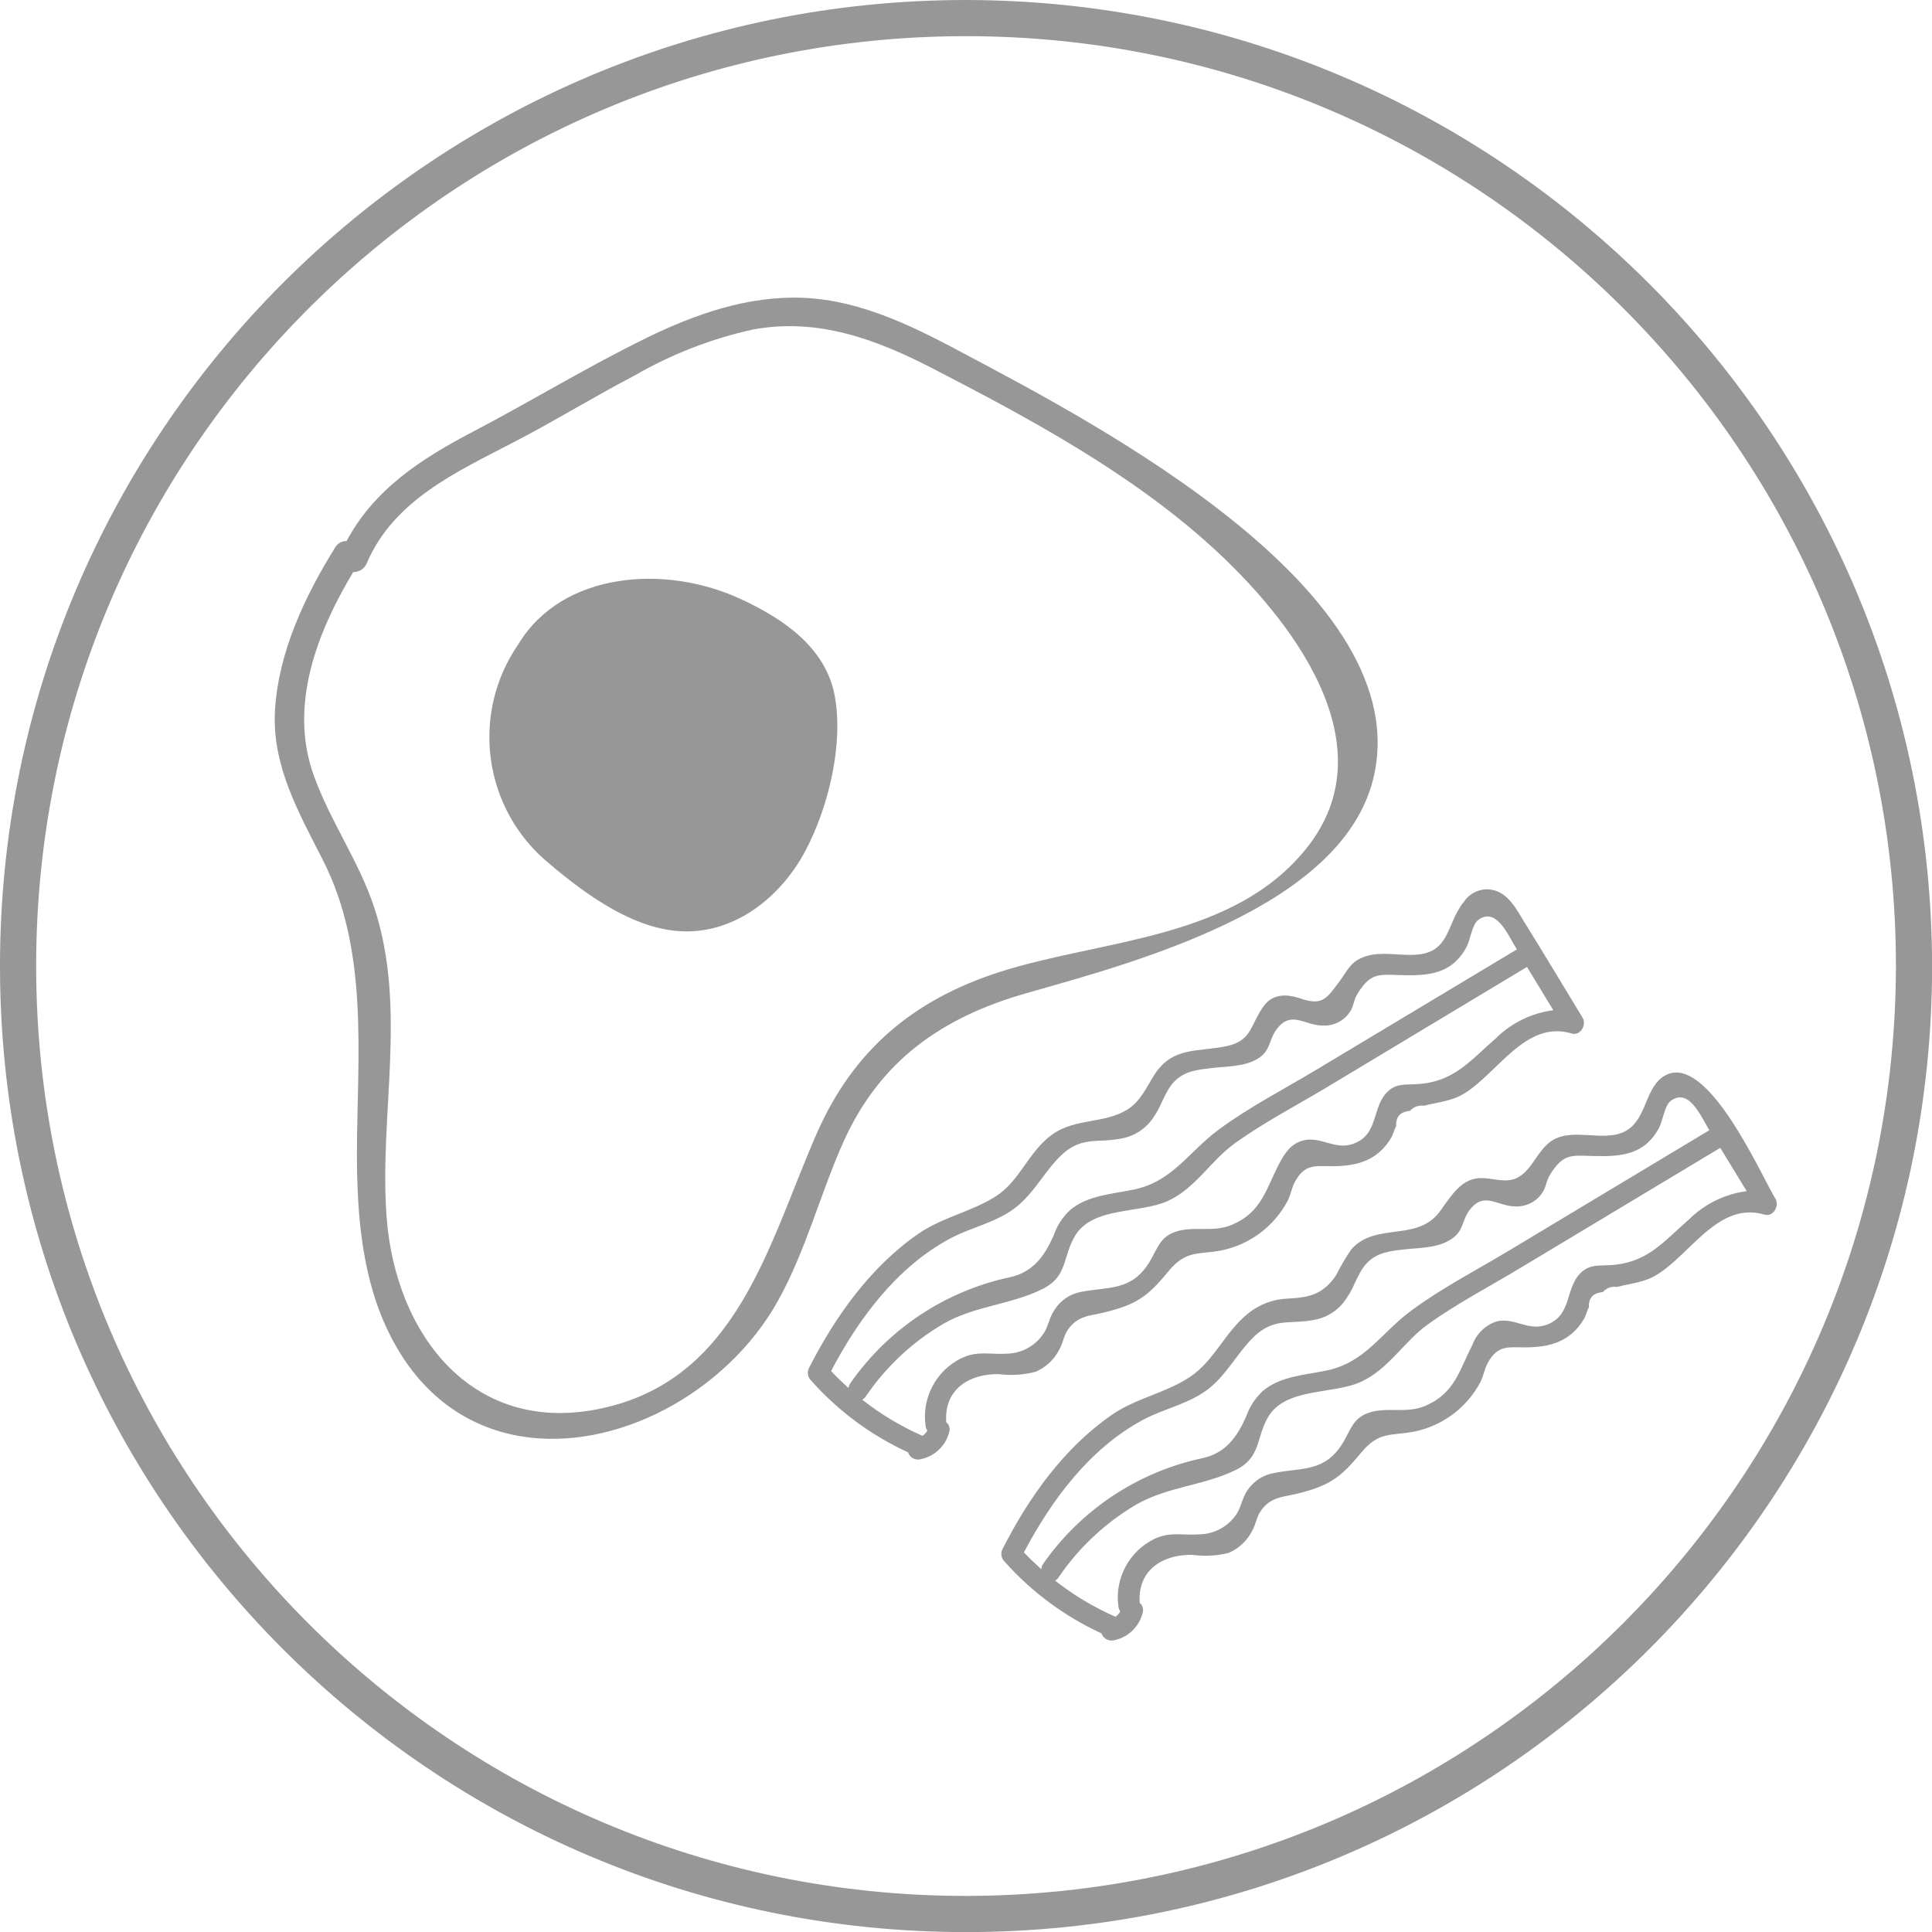
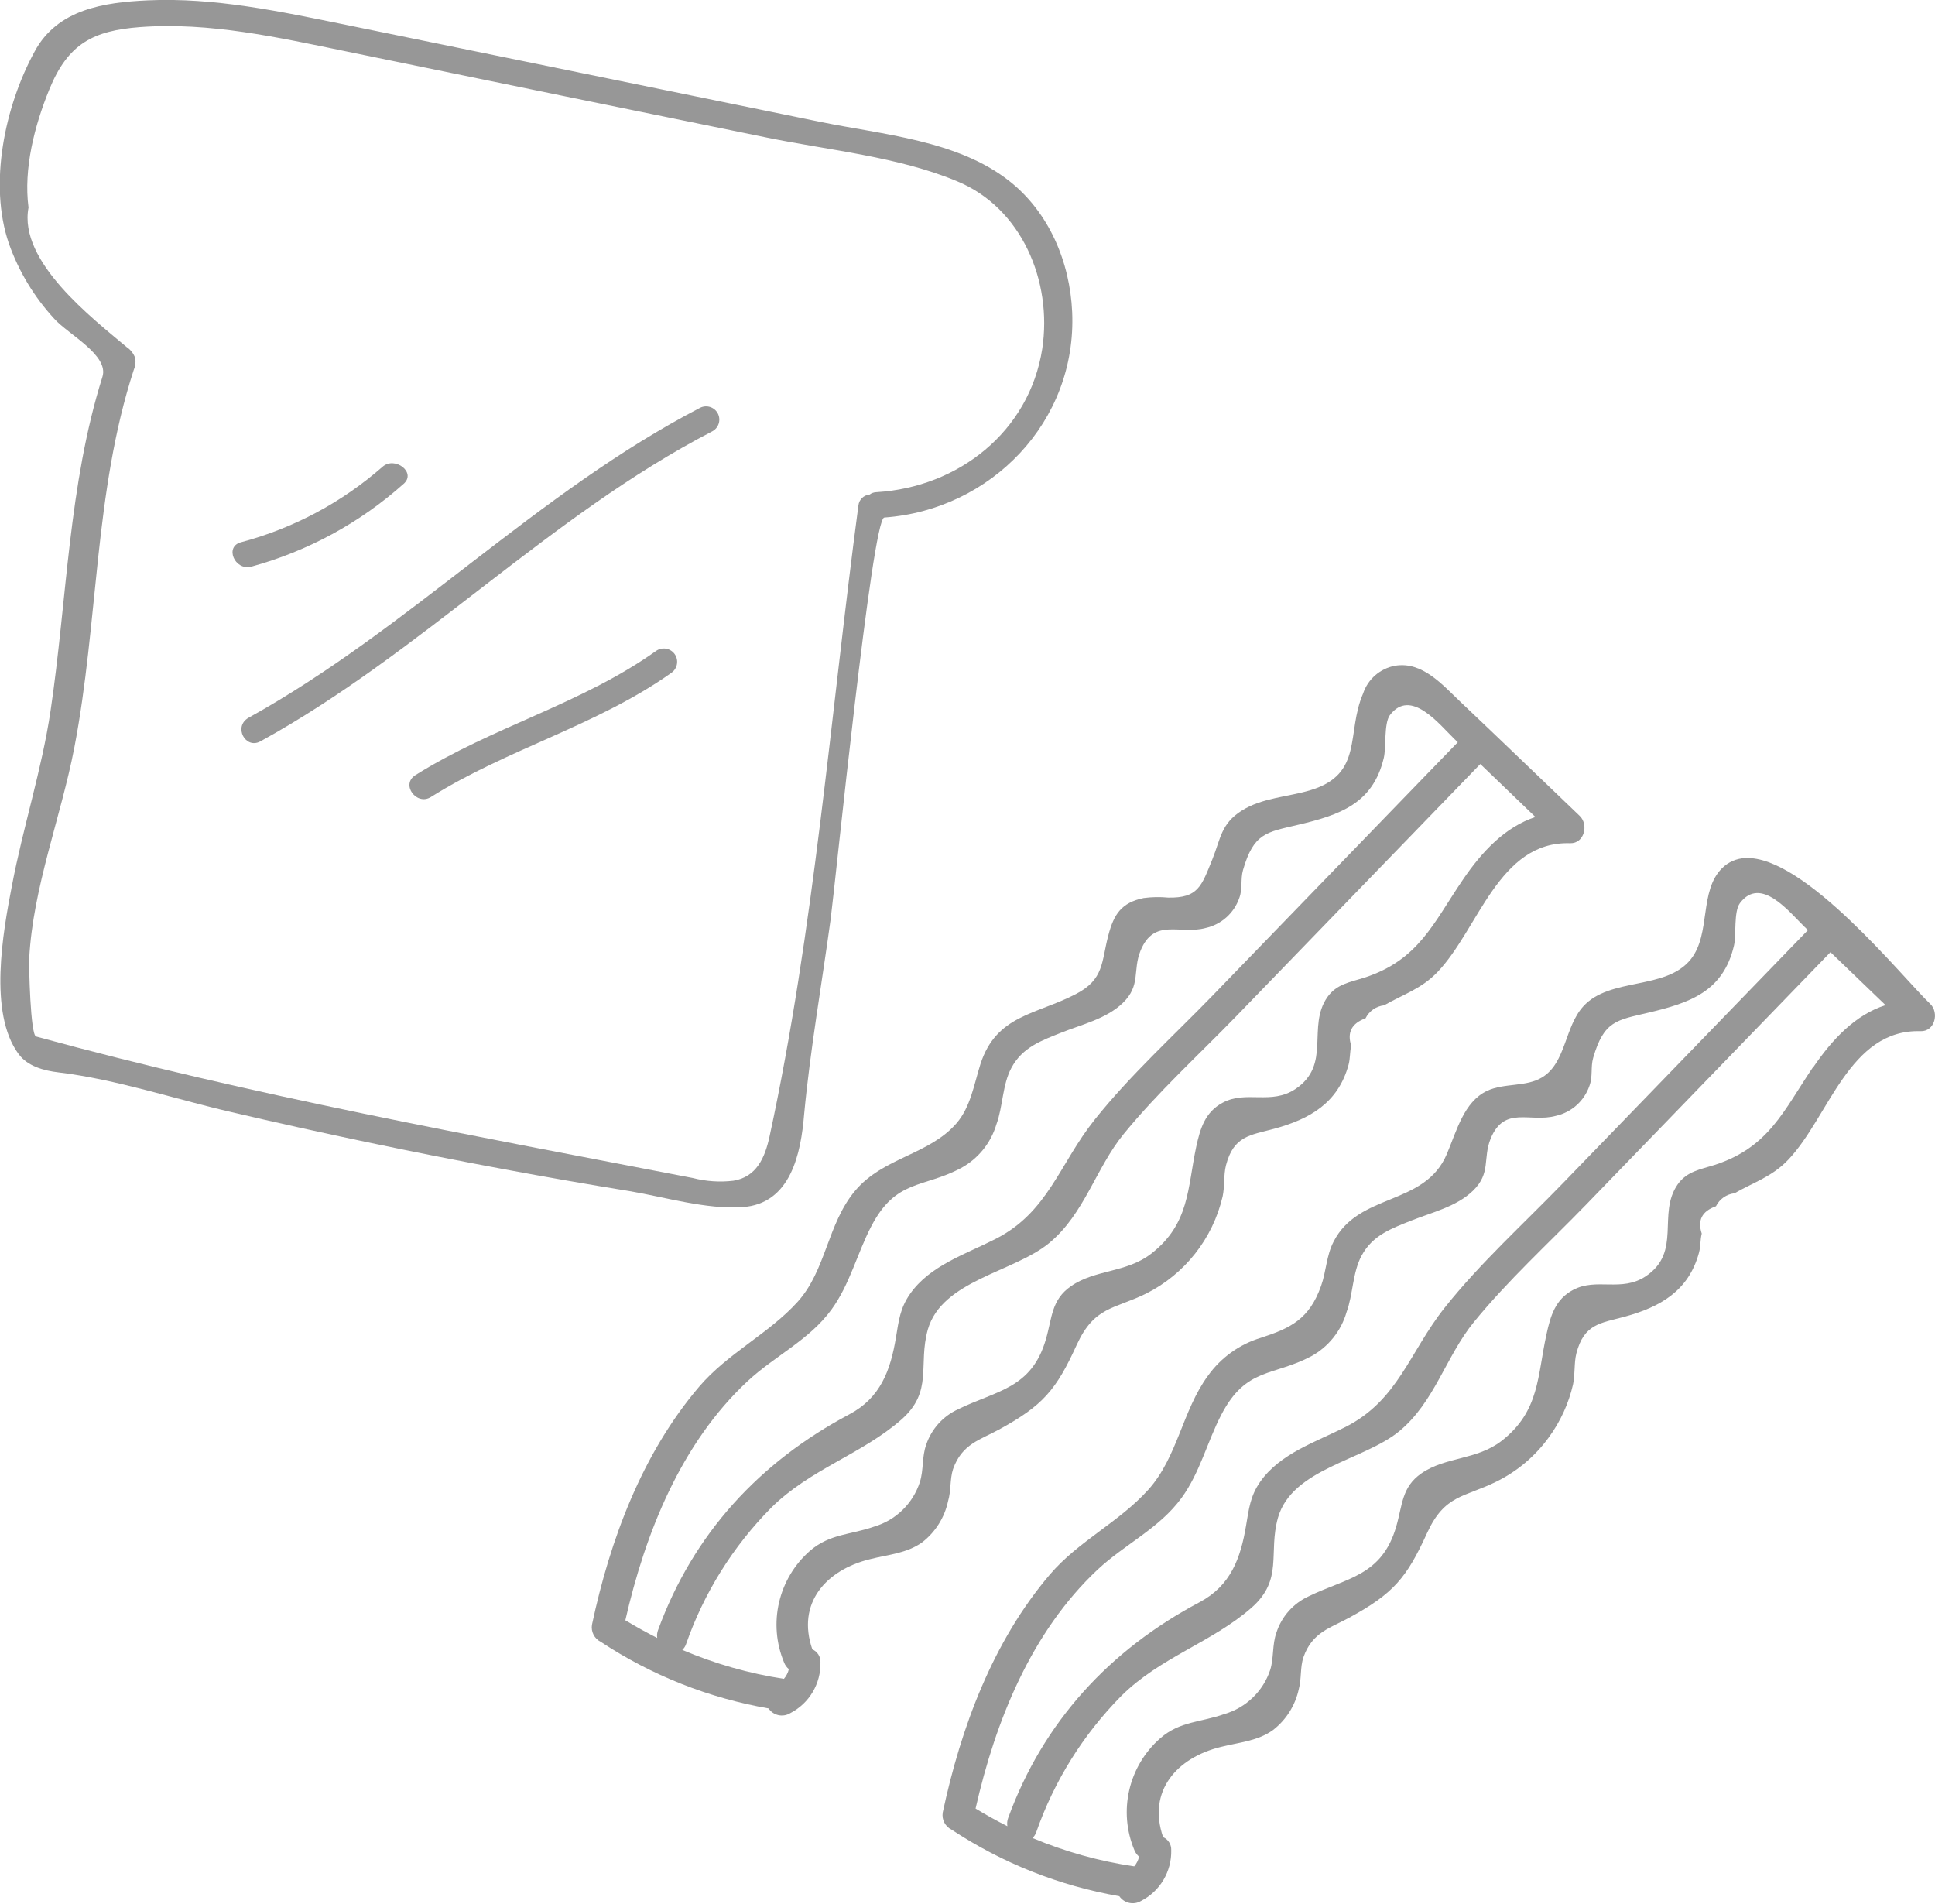
- <svg xmlns="http://www.w3.org/2000/svg" viewBox="0 0 213.71 213.71">
+ <svg xmlns="http://www.w3.org/2000/svg" viewBox="0 0 219.17 215.59">
  <defs>
    <style>.cls-1{fill:#979797;}</style>
  </defs>
  <g id="Logo_FIXED" data-name="Logo — FIXED">
-     <path class="cls-1" d="M200,93.14A106.86,106.86,0,1,0,306.86,200,107,107,0,0,0,200,93.14Zm0,209.72A102.86,102.86,0,1,1,302.86,200,103,103,0,0,1,200,302.86Z" transform="translate(-93.14 -93.14)" />
-     <path class="cls-1" d="M289.52,225.72c-1.39-2.27-6.09-12.95-10.38-13.88a2.55,2.55,0,0,0-1.84.28c-2.09,1.18-2,4.44-3.95,5.88-2.36,1.76-6.08-.28-8.55,1.32-1.71,1.11-2.29,3.66-4.23,4.26-1.35.42-2.83-.33-4.22-.07-1.85.35-2.89,2.23-4,3.72-2.57,3.31-7,1.06-9.73,4.1a25.76,25.76,0,0,0-1.71,2.91c-1.47,2.13-3,2.42-5.26,2.54a7.42,7.42,0,0,0-4.5,1.69c-2.49,2-3.7,5.21-6.41,7s-5.93,2.32-8.61,4.17c-5.32,3.68-9.22,9.18-12.11,14.88a1.19,1.19,0,0,0,.26,1.38,32.69,32.69,0,0,0,10.7,7.92,1.2,1.2,0,0,0,1.45.75,4.09,4.09,0,0,0,3.11-3.05,1,1,0,0,0-.33-1.07c-.26-3.58,2.47-5.37,5.82-5.32a10.51,10.51,0,0,0,4-.21,5.19,5.19,0,0,0,2.61-2.43c.39-.67.5-1.53.93-2.17,1.09-1.63,2.5-1.57,4-1.94,3.59-.88,4.82-1.74,7.14-4.56,2-2.4,3.31-1.82,5.89-2.33a10.68,10.68,0,0,0,7.29-5.46c.35-.68.47-1.51.83-2.15,1.11-2,2.28-1.69,4.13-1.7,2.69,0,5-.61,6.5-3.14.24-.41.32-.9.55-1.3-.06-1,.45-1.58,1.53-1.67a1.7,1.7,0,0,1,1.57-.57c1.58-.42,3-.47,4.44-1.37,3.73-2.28,6.82-8.14,11.88-6.63C289.32,227.77,290,226.51,289.52,225.72Zm-81.19,41c-.66-.59-1.31-1.21-1.93-1.86,3.07-5.83,7.31-11.53,13.21-14.68,2.42-1.29,5.17-1.76,7.33-3.51,1.79-1.45,2.88-3.48,4.41-5.16,2.65-2.91,4.38-1.72,7.49-2.44a5.37,5.37,0,0,0,3.33-2.45c.81-1.15,1.17-2.7,2.14-3.73,1.19-1.26,2.68-1.37,4.24-1.55s3.44-.13,4.91-1c1.63-.91,1.3-2.11,2.26-3.37,1.6-2.11,3.08-.37,5.07-.38a3.4,3.4,0,0,0,2.95-1.5c.43-.61.43-1.3.8-1.91,1.46-2.44,2.39-2.24,4.72-2.17,3.2.09,5.78-.09,7.41-3.14.38-.71.62-2.44,1.24-2.92,2-1.56,3.32,1.58,4.15,2.93.05.1.11.19.16.28L260,231.51c-3.58,2.15-7.4,4.12-10.76,6.61s-5.06,5.7-9.31,6.61c-2.41.51-5.16.62-7.12,2.29a6.93,6.93,0,0,0-1.83,2.83c-1,2.23-2.24,4-4.76,4.57a28.84,28.84,0,0,0-17.7,11.72A1.17,1.17,0,0,0,208.33,266.68ZM280,228c-2.93,2.54-4.63,4.87-8.84,5.09-1.11.06-2.1-.07-3,.7-2,1.71-1,4.87-4,5.91-2,.7-3.52-.85-5.44-.4a4.28,4.28,0,0,0-2.71,2.61c-1.45,2.79-1.93,5.34-5.21,6.74-2.15.91-4.29.06-6.34.79-1.65.6-1.93,1.89-2.78,3.31-2,3.26-4.5,2.71-7.57,3.32a4.43,4.43,0,0,0-3,1.95c-.55.79-.66,1.76-1.16,2.55a5,5,0,0,1-4.1,2.29c-1.84.15-3.24-.33-5,.5a7.22,7.22,0,0,0-4,7.48,1.14,1.14,0,0,0,.21.54,1.62,1.62,0,0,1-.53.6,30.82,30.82,0,0,1-6.68-4,1.14,1.14,0,0,0,.38-.35,26.89,26.89,0,0,1,8.61-8.07c3.53-2,7.45-2.08,11-3.82,2.83-1.41,2.2-3.55,3.6-5.9,1.94-3.23,7.19-2.44,10.25-3.85s4.74-4.44,7.38-6.34c3.22-2.32,6.82-4.19,10.22-6.24l22.14-13.3,2.92,4.79A11.09,11.09,0,0,0,280,228Z" transform="translate(-93.14 -93.14)" />
-     <path class="cls-1" d="M207.69,244.88a5.23,5.23,0,0,0,2.61-2.43c.4-.68.51-1.54.94-2.18,1.09-1.63,2.5-1.57,4-1.94,3.59-.88,4.83-1.73,7.14-4.56,2-2.4,3.31-1.82,5.9-2.32a10.73,10.73,0,0,0,7.29-5.47c.35-.67.46-1.5.83-2.15,1.1-2,2.28-1.68,4.13-1.69,2.68,0,5-.61,6.5-3.15.23-.4.32-.89.55-1.3-.06-1,.45-1.57,1.52-1.67a1.77,1.77,0,0,1,1.57-.57c1.58-.42,3-.47,4.45-1.36,3.72-2.28,6.81-8.15,11.87-6.63,1,.3,1.68-1,1.2-1.76-2.11-3.46-4.18-6.94-6.32-10.38-.95-1.52-1.92-3.61-4-3.8a3.1,3.1,0,0,0-2.8,1.37c-2,2.48-1.47,5.73-5.54,5.87-1.75.07-3.6-.38-5.31.16s-2,1.57-3,2.9c-1.29,1.71-1.75,2.49-3.86,1.89a8.16,8.16,0,0,0-1.75-.44c-1.68-.1-2.44.6-3.22,2-1,1.77-1.12,3-3.44,3.56-3.2.72-6.06,0-8.1,3.17-.85,1.34-1.52,2.87-2.83,3.76-2.55,1.73-5.86,1-8.48,2.87s-3.55,5.09-6.2,6.81-5.93,2.32-8.61,4.17c-5.32,3.68-9.22,9.19-12.12,14.88a1.19,1.19,0,0,0,.27,1.38,32.31,32.31,0,0,0,10.7,7.92,1.17,1.17,0,0,0,1.45.75,4.09,4.09,0,0,0,3.11-3,1,1,0,0,0-.33-1.08c-.26-3.58,2.47-5.37,5.82-5.32A10.65,10.65,0,0,0,207.69,244.88ZM187,246.67c-.67-.59-1.31-1.21-1.93-1.87,3.06-5.83,7.3-11.53,13.21-14.68,2.41-1.28,5.17-1.76,7.33-3.51,1.79-1.44,2.87-3.48,4.4-5.15,2.66-2.91,4.39-1.73,7.5-2.45a5.4,5.4,0,0,0,3.33-2.44c.8-1.15,1.17-2.7,2.14-3.73,1.18-1.27,2.67-1.37,4.24-1.56s3.44-.13,4.91-.95c1.62-.9,1.29-2.1,2.25-3.37,1.61-2.1,3.09-.37,5.07-.38a3.38,3.38,0,0,0,3-1.49c.43-.61.43-1.31.79-1.92,1.46-2.44,2.4-2.24,4.73-2.17,3.19.1,5.77-.08,7.41-3.14.37-.7.61-2.43,1.23-2.92,2-1.56,3.32,1.58,4.15,2.94l.17.28L238.7,211.5c-3.58,2.15-7.41,4.12-10.76,6.6s-5.07,5.7-9.32,6.61c-2.4.51-5.16.63-7.12,2.29a6.91,6.91,0,0,0-1.82,2.83c-1,2.24-2.24,4-4.77,4.58a28.85,28.85,0,0,0-17.69,11.71A1.14,1.14,0,0,0,187,246.67Zm12.52-3.31a7.2,7.2,0,0,0-4,7.47,1.17,1.17,0,0,0,.2.55,1.67,1.67,0,0,1-.53.59,30.75,30.75,0,0,1-6.67-4,1.06,1.06,0,0,0,.37-.34,26.82,26.82,0,0,1,8.62-8.07c3.52-2,7.44-2.09,10.94-3.83,2.83-1.41,2.2-3.55,3.61-5.89,1.93-3.24,7.18-2.45,10.25-3.85s4.74-4.44,7.38-6.35c3.21-2.32,6.82-4.19,10.22-6.23l22.14-13.31,2.91,4.79a11,11,0,0,0-6.34,3.09c-2.93,2.54-4.64,4.87-8.84,5.09-1.11.06-2.11-.08-3,.69-2,1.71-1,4.88-4,5.92-2,.69-3.52-.86-5.43-.4-1.41.33-2.09,1.41-2.72,2.6-1.45,2.79-1.93,5.35-5.21,6.74-2.14.91-4.28.06-6.33.8-1.66.59-1.93,1.88-2.79,3.3-2,3.27-4.5,2.72-7.57,3.32a4.39,4.39,0,0,0-2.95,2c-.55.78-.66,1.76-1.16,2.54a5,5,0,0,1-4.11,2.3C202.7,243,201.29,242.52,199.53,243.36Z" transform="translate(-93.14 -93.14)" />
-     <path class="cls-1" d="M206.68,203c12-3.42,34.8-9.42,38.35-23.67,5.13-20.64-30.74-39.35-44.65-46.76-5.77-3.09-11.79-6.23-18.47-6.49-6.07-.23-11.91,1.82-17.28,4.45-6.5,3.18-12.75,7-19.15,10.35-5.74,3-10.95,6.38-14,12.11a1.38,1.38,0,0,0-1.26.7c-3.34,5.36-6.28,11.58-6.66,18-.37,6.1,2.62,11.33,5.29,16.58,5.1,10,3.82,21.45,3.77,32.34,0,7,.56,14.17,3.75,20.38,3.38,6.6,8.55,10,14.22,11,10.59,1.85,22.91-4.76,28.59-14.93,3.1-5.56,4.66-11.78,7.24-17.57C190.48,210.44,197.35,205.66,206.68,203ZM160,248.86c-14.43,3.31-23.14-8-24.1-21.15-.82-11.38,2.3-23-1.35-34.15-1.7-5.16-4.92-9.62-6.73-14.72-2.73-7.69.37-15.72,4.39-22.42a1.59,1.59,0,0,0,1.51-1c3-7,10-10.11,16.37-13.43,4.49-2.33,8.81-5,13.28-7.33a45.75,45.75,0,0,1,13.11-5.08c7.17-1.3,13.59,1.09,19.87,4.34,10.75,5.55,21.81,11.51,30.82,19.69,8.72,7.93,19.71,21.92,10.45,33.41-8.14,10.1-22.53,10-33.92,13.64-9.54,3.08-16.16,8.63-20.22,17.87C178.21,230.53,174.84,245.47,160,248.86Z" transform="translate(-93.14 -93.14)" />
-     <path class="cls-1" d="M175,159.37c-8.37-3.86-19.7-2.94-24.5,5a18.08,18.08,0,0,0,3.35,24.26c4.18,3.55,9.91,7.76,15.69,7.53,5.58-.21,10.23-4.21,12.74-9s4.19-11.73,3.19-17.08S179.71,161.53,175,159.37Z" transform="translate(-93.14 -93.14)" />
+     <path class="cls-1" d="M175.5,232.54c5.52-.36,6.64-6.15,7-10.5.69-7.36,2-14.75,3-22.09.53-4,4.69-45.42,6.08-45.52,12.1-.87,21.83-10.88,21.28-23.28-.25-5.66-2.62-11.31-7.15-14.86-5.86-4.6-14.32-5.23-21.35-6.67l-53.77-11c-7.39-1.5-14.86-3.12-22.45-2.77-4.93.23-10.21,1-12.79,5.78-3.38,6.18-5.24,15-2.93,21.75a24.72,24.72,0,0,0,5.15,8.54c1.6,1.78,6.23,4.12,5.45,6.58-3.85,12.25-4,25.19-5.87,37.8-1,6.73-3.13,13.21-4.39,19.89-1,5.17-2.67,14.36.76,19,1,1.38,2.84,1.89,4.55,2.09,6.58.8,13.08,3,19.54,4.49q15.39,3.6,30.92,6.48,7.08,1.32,14.21,2.48C166.83,231.42,171.38,232.81,175.5,232.54Zm-80-19.34c-.63-.17-.82-8-.77-8.85.42-8,3.59-16,5.1-23.81,2.74-14.21,2.24-29,6.73-42.8a2.56,2.56,0,0,0,.19-1.33,2.51,2.51,0,0,0-1-1.3c-3.8-3.21-12.27-9.67-11.1-15.79-.58-4.4.69-9.31,2.36-13.39,2.12-5.2,5-6.65,10.27-7.05,7.87-.59,15.69,1.18,23.35,2.75l24.35,5,23.33,4.77c7,1.43,14.86,2.16,21.49,4.93,7.32,3,10.84,11.31,9.67,19C208,144.69,200,151,190.68,151.56a1.34,1.34,0,0,0-.77.27,1.38,1.38,0,0,0-1.26,1.23c-3.16,23.71-5,48.09-10.07,71.49-.52,2.39-1.47,4.58-4.1,5a12.51,12.51,0,0,1-4.59-.31C145,224.43,120,219.92,95.46,213.2Z" transform="translate(-91.42 -95.81)" />
+     <path class="cls-1" d="M119.86,160a42.88,42.88,0,0,0,17.28-9.39c1.47-1.29-1-3.16-2.39-1.93a39.8,39.8,0,0,1-16,8.54C116.81,157.7,118,160.46,119.86,160Z" transform="translate(-91.42 -95.81)" />
+     <path class="cls-1" d="M170.72,142c-18.48,9.59-33,25.06-51.15,35.11-1.75,1-.35,3.61,1.35,2.67,18.19-10,32.68-25.52,51.15-35.1A1.5,1.5,0,0,0,170.72,142Z" transform="translate(-91.42 -95.81)" />
+     <path class="cls-1" d="M165.73,169.54c-8.41,6-18.56,8.6-27.26,14.07-1.69,1.06.14,3.49,1.75,2.48,8.7-5.47,18.84-8.1,27.26-14.08A1.51,1.51,0,0,0,165.73,169.54Z" transform="translate(-91.42 -95.81)" />
+     <path class="cls-1" d="M310.05,209.52c-3-2.83-14.2-16.85-20.94-16.52a3.93,3.93,0,0,0-2.63,1.14c-2.63,2.59-1.25,7.41-3.54,10.31-2.82,3.56-9.16,2-12.2,5.36-2.1,2.32-1.95,6.35-4.6,8-1.84,1.16-4.33.63-6.31,1.57-2.6,1.25-3.4,4.47-4.53,7.14-2.51,5.94-10,4.34-12.84,9.95-.82,1.59-.82,3.37-1.41,5-1.33,3.75-3.45,4.78-6.81,5.87a11.42,11.42,0,0,0-6,4.3c-2.9,3.94-3.44,9.22-6.76,12.91s-7.9,5.8-11.15,9.61c-6.46,7.58-10.07,17.32-12.13,26.95a1.83,1.83,0,0,0,1,1.94,50,50,0,0,0,19,7.54,1.84,1.84,0,0,0,2.46.54,6.29,6.29,0,0,0,3.42-5.77,1.53,1.53,0,0,0-.92-1.46c-1.8-5.23,1.55-9,6.55-10.22,2-.51,4.16-.65,5.9-1.91a8,8,0,0,0,2.92-4.64c.32-1.17.14-2.49.53-3.62,1-2.85,3.1-3.32,5.19-4.47,5-2.73,6.49-4.49,8.82-9.61,2-4.35,4.2-4,7.84-5.8a16.15,16.15,0,0,0,5.93-5,16.35,16.35,0,0,0,2.75-6c.25-1.14.1-2.42.38-3.53.87-3.35,2.73-3.41,5.47-4.15,4-1.09,7.25-2.91,8.42-7.26.19-.7.13-1.46.31-2.15-.49-1.5,0-2.53,1.61-3.1a2.67,2.67,0,0,1,2.1-1.47c2.18-1.25,4.25-1.87,6.08-3.79,4.63-4.86,6.9-14.82,15-14.57C310.58,212.66,311.08,210.51,310.05,209.52ZM205.52,302.66c-1.22-.62-2.42-1.28-3.6-2,2.24-9.88,6.29-20,13.83-27.07,3.08-2.88,7-4.67,9.51-8.13,2.08-2.86,2.89-6.33,4.5-9.42,2.8-5.38,5.84-4.31,10.18-6.61a8.32,8.32,0,0,0,4-5c.74-2,.67-4.48,1.7-6.39,1.26-2.35,3.44-3.1,5.69-4s5.07-1.55,6.93-3.36c2.06-2,1.09-3.64,2-5.9,1.55-3.78,4.44-1.78,7.39-2.58a5.23,5.23,0,0,0,3.8-3.4c.4-1.08.12-2.11.42-3.16,1.21-4.21,2.68-4.28,6.18-5.11,4.78-1.12,8.55-2.41,9.77-7.61.28-1.19-.05-3.86.68-4.82,2.36-3.12,5.57,1,7.34,2.72l.36.34-27.74,28.65c-4.47,4.62-9.38,9.06-13.39,14.1s-5.27,10.49-11.23,13.52c-3.38,1.72-7.43,3-9.69,6.23-1.12,1.61-1.27,3.05-1.59,4.93-.62,3.73-1.75,6.83-5.27,8.7-10.19,5.4-17.71,13.55-21.68,24.44A1.79,1.79,0,0,0,205.52,302.66Zm91.27-86c-3.35,4.95-5,9.09-11.13,11.09-1.63.52-3.17.72-4.22,2.22-2.34,3.36.51,7.64-3.61,10.4-2.76,1.84-5.58.12-8.24,1.55-2,1.06-2.55,2.93-3,5-1.05,4.72-.75,8.71-5.08,12.09-2.83,2.2-6.35,1.78-9.1,3.69-2.23,1.55-2.13,3.57-2.84,6-1.62,5.63-5.62,5.82-9.94,7.93a6.83,6.83,0,0,0-3.63,4.09c-.5,1.38-.28,2.87-.71,4.24a7.74,7.74,0,0,1-5.2,5c-2.67.95-5,.79-7.24,2.73a11.13,11.13,0,0,0-2.94,12.69,1.87,1.87,0,0,0,.53.73,2.6,2.6,0,0,1-.55,1.1A47.61,47.61,0,0,1,208.37,304a1.67,1.67,0,0,0,.42-.66,41.42,41.42,0,0,1,9.62-15.42c4.43-4.41,10.24-6.05,14.76-10,3.65-3.22,1.87-6.16,3-10.2,1.6-5.58,9.72-6.49,13.73-9.79s5.29-8.49,8.46-12.37c3.86-4.73,8.48-8.94,12.73-13.32l27.66-28.58,6.24,6C301.56,210.75,298.94,213.55,296.79,216.71Z" transform="translate(-91.42 -95.81)" />
+     <path class="cls-1" d="M199.37,262.21c1-2.85,3.09-3.32,5.19-4.47,5-2.73,6.49-4.49,8.82-9.61,2-4.35,4.19-4,7.84-5.79a16.5,16.5,0,0,0,8.68-11c.25-1.14.1-2.42.38-3.53.87-3.35,2.73-3.41,5.47-4.15,4-1.09,7.24-2.91,8.42-7.26.19-.7.13-1.46.3-2.15-.49-1.49.05-2.53,1.62-3.1a2.67,2.67,0,0,1,2.1-1.47c2.18-1.25,4.25-1.87,6.07-3.79,4.64-4.86,6.91-14.82,15-14.57,1.61.05,2.12-2.1,1.09-3.09-4.51-4.31-9-8.66-13.52-12.93-2-1.89-4.29-4.61-7.41-4.08a4.71,4.71,0,0,0-3.61,3.15c-1.93,4.46.08,9.1-5.92,10.93-2.57.79-5.5.85-7.84,2.34s-2.36,3.14-3.31,5.5c-1.24,3.06-1.61,4.4-5,4.34a12.3,12.3,0,0,0-2.78.05c-2.53.52-3.38,1.85-4,4.21-.8,3-.45,5-3.69,6.67-4.49,2.34-9,2.35-10.8,7.93-.73,2.32-1.12,4.87-2.72,6.71-3.11,3.58-8.3,3.85-11.47,7.63s-3.27,9-6.53,12.6-7.9,5.8-11.15,9.61c-6.46,7.59-10.08,17.32-12.13,26.95a1.83,1.83,0,0,0,1,1.94,50,50,0,0,0,19,7.54,1.82,1.82,0,0,0,2.45.54,6.3,6.3,0,0,0,3.43-5.77,1.53,1.53,0,0,0-.92-1.46c-1.81-5.23,1.54-9,6.55-10.22,2-.51,4.16-.65,5.9-1.91a8,8,0,0,0,2.92-4.64C199.16,264.66,199,263.34,199.37,262.21Zm-33.51,19.13c-1.22-.62-2.42-1.28-3.61-2,2.25-9.88,6.3-20.05,13.83-27.07,3.09-2.88,7-4.67,9.52-8.13,2.08-2.86,2.89-6.32,4.5-9.42,2.8-5.38,5.84-4.3,10.18-6.61a8.33,8.33,0,0,0,4-4.95c.74-2,.67-4.49,1.7-6.4,1.26-2.35,3.44-3.1,5.69-4s5.07-1.55,6.93-3.35c2.06-2,1.09-3.65,2-5.91,1.55-3.78,4.44-1.78,7.39-2.58a5.23,5.23,0,0,0,3.8-3.4c.4-1.08.12-2.11.42-3.16,1.21-4.21,2.68-4.28,6.17-5.11,4.79-1.12,8.56-2.41,9.78-7.61.28-1.19,0-3.86.68-4.82,2.36-3.12,5.57,1,7.34,2.72l.36.34-27.74,28.66c-4.47,4.61-9.38,9.06-13.39,14.09s-5.27,10.49-11.24,13.52c-3.37,1.72-7.43,3-9.68,6.23-1.12,1.61-1.27,3-1.59,4.93-.62,3.73-1.75,6.83-5.28,8.7-10.18,5.4-17.7,13.55-21.67,24.45A1.74,1.74,0,0,0,165.86,281.34Zm30.47-21.9c-.5,1.38-.28,2.87-.72,4.24a7.74,7.74,0,0,1-5.19,5.05c-2.67.94-4.95.78-7.24,2.72a11.13,11.13,0,0,0-2.94,12.69,1.77,1.77,0,0,0,.53.73,2.56,2.56,0,0,1-.56,1.1,47.87,47.87,0,0,1-11.51-3.28,1.52,1.52,0,0,0,.43-.66,41.29,41.29,0,0,1,9.62-15.42c4.43-4.41,10.24-6.05,14.76-10,3.65-3.22,1.87-6.15,3-10.2,1.6-5.58,9.72-6.49,13.73-9.79s5.29-8.49,8.46-12.37c3.86-4.73,8.48-8.94,12.73-13.32l27.66-28.58,6.24,6c-3.45,1.14-6.07,3.94-8.22,7.11-3.36,4.94-5,9.08-11.13,11.08-1.63.52-3.17.72-4.22,2.22-2.34,3.36.51,7.64-3.61,10.4-2.76,1.84-5.58.12-8.24,1.55-2,1.06-2.55,2.93-3,5-1,4.72-.75,8.71-5.08,12.09-2.83,2.2-6.35,1.78-9.1,3.69-2.24,1.55-2.13,3.57-2.84,6-1.62,5.63-5.62,5.82-9.94,7.94A6.79,6.79,0,0,0,196.33,259.44Z" transform="translate(-91.42 -95.81)" />
  </g>
</svg>
